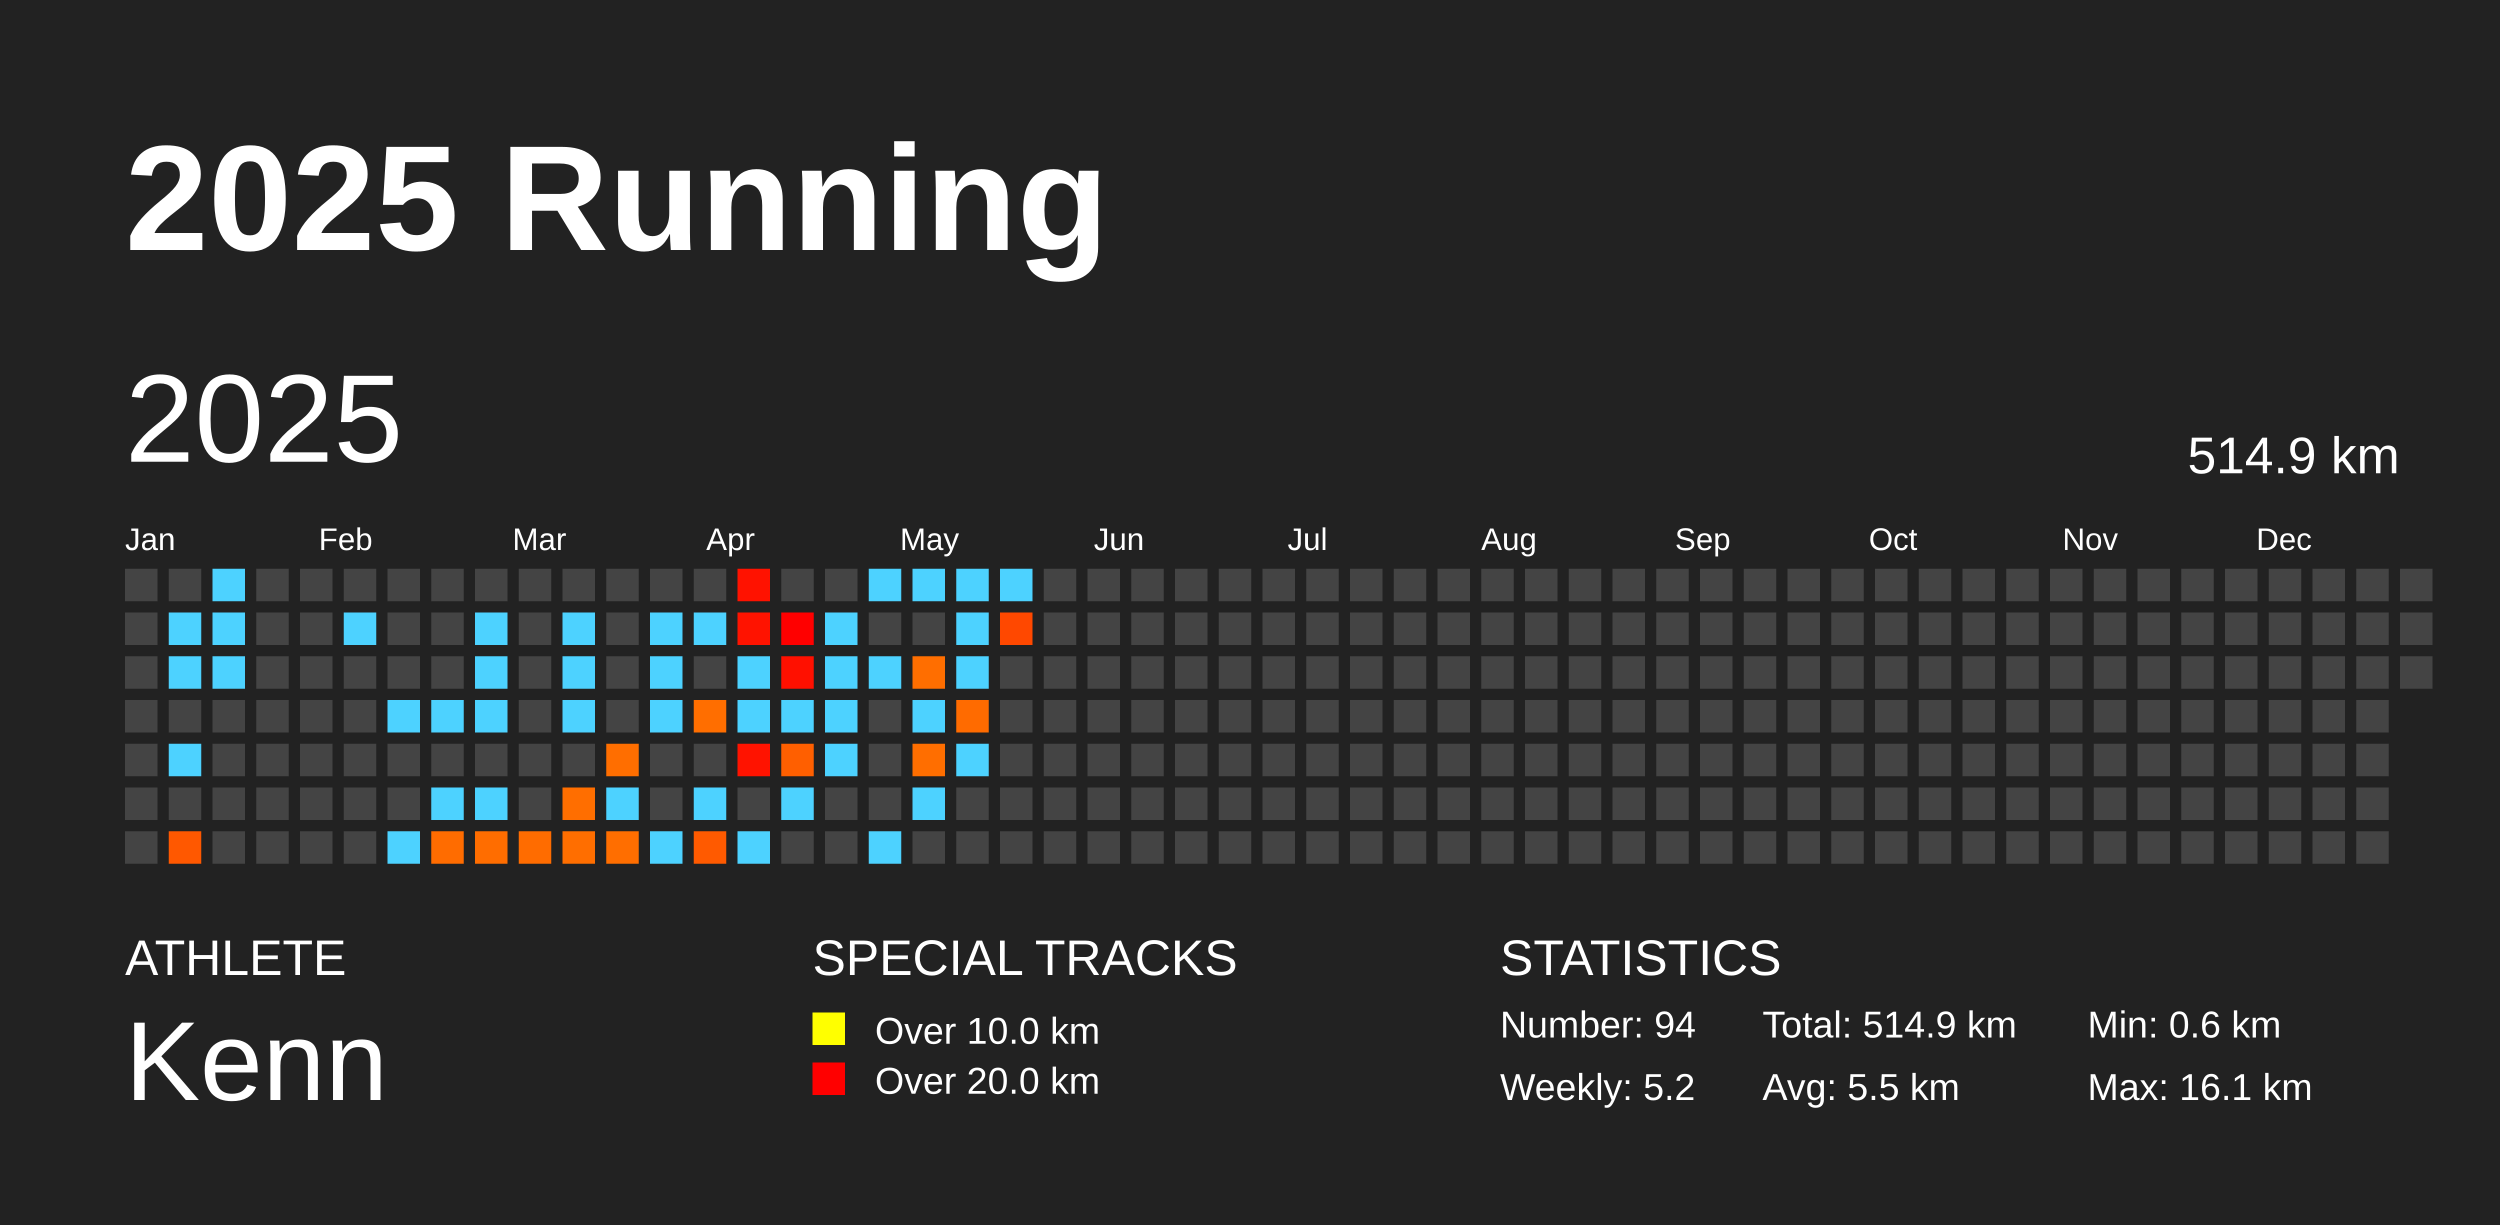
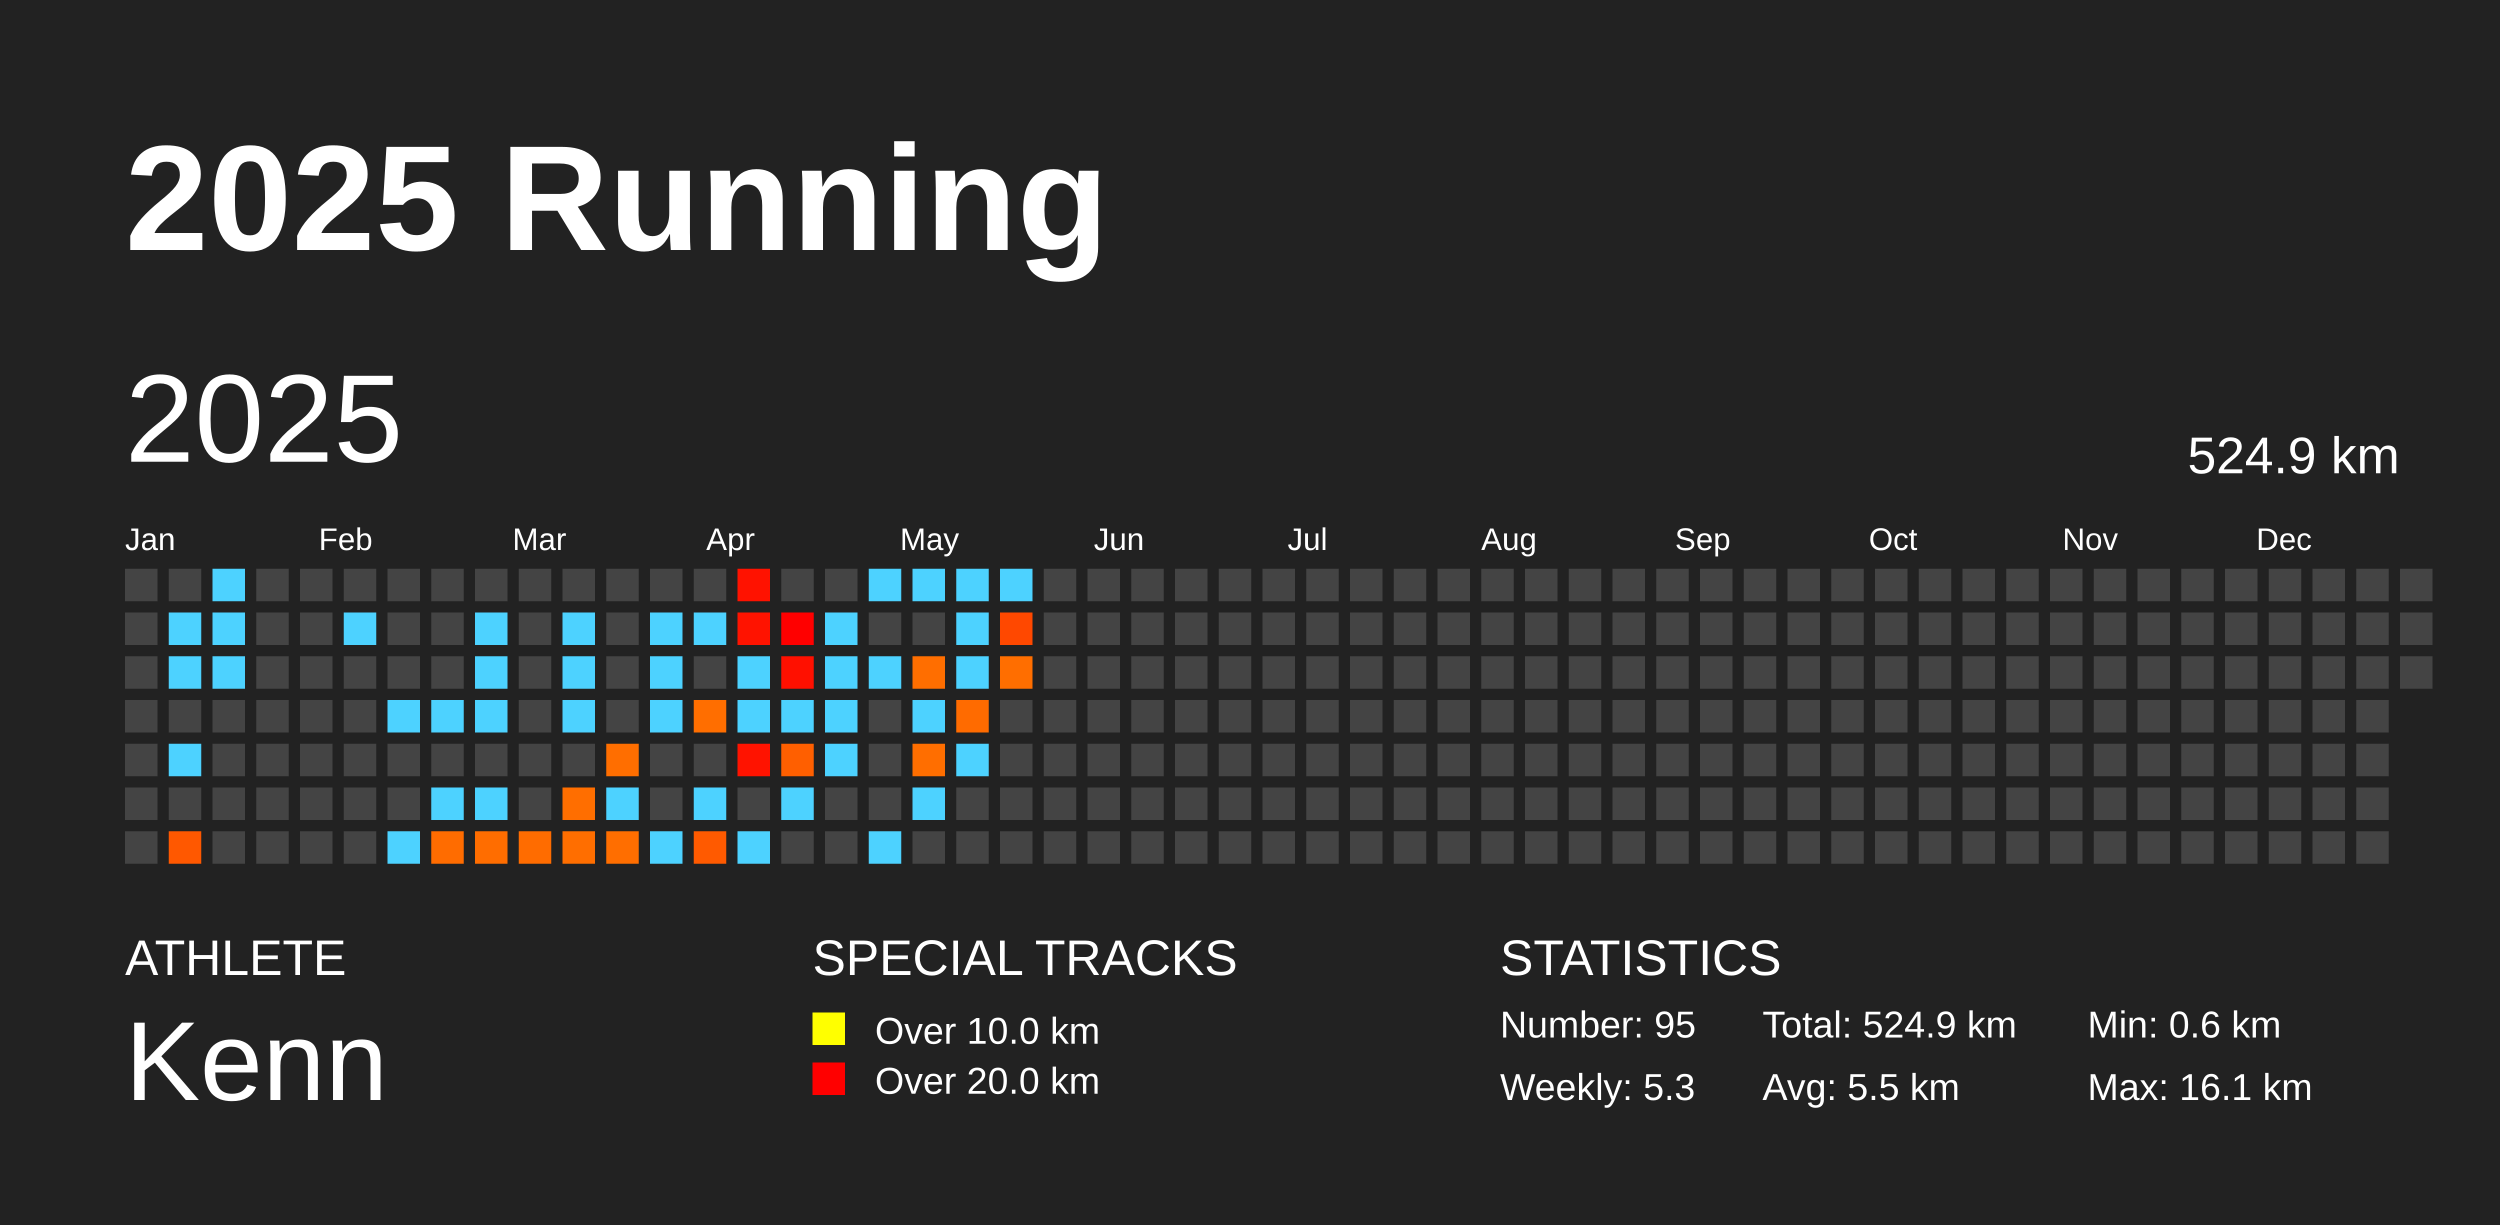
<svg xmlns="http://www.w3.org/2000/svg" baseProfile="full" height="98mm" version="1.1" viewBox="0,0,200,98" width="200mm">
  <defs />
  <rect fill="#222222" height="98" width="200" x="0" y="0" />
  <text fill="#FFFFFF" style="font-size:12px; font-family:Arial; font-weight:bold;" x="10" y="20">2025 Running</text>
  <text fill="#FFFFFF" style="font-size:4px; font-family:Arial" x="10" y="78">ATHLETE</text>
  <text fill="#FFFFFF" style="font-size:9px; font-family:Arial" x="10" y="88">Kenn</text>
  <text fill="#FFFFFF" style="font-size:4px; font-family:Arial" x="65" y="78">SPECIAL TRACKS</text>
  <rect fill="yellow" height="2.6" width="2.6" x="65" y="81" />
  <text fill="#FFFFFF" style="font-size:3px; font-family:Arial" x="70" y="83.5">Over 10.0 km</text>
  <rect fill="red" height="2.6" width="2.6" x="65" y="85" />
  <text fill="#FFFFFF" style="font-size:3px; font-family:Arial" x="70" y="87.5">Over 20.0 km</text>
  <text fill="#FFFFFF" style="font-size:4px; font-family:Arial" x="120" y="78">STATISTICS</text>
-   <text fill="#FFFFFF" style="font-size:3px; font-family:Arial" x="120" y="83">Number: 94</text>
-   <text fill="#FFFFFF" style="font-size:3px; font-family:Arial" x="120" y="88">Weekly: 5.2</text>
-   <text fill="#FFFFFF" style="font-size:3px; font-family:Arial" x="141" y="83">Total: 514.9 km</text>
+   <text fill="#FFFFFF" style="font-size:3px; font-family:Arial" x="120" y="83">Number: 95</text>
+   <text fill="#FFFFFF" style="font-size:3px; font-family:Arial" x="120" y="88">Weekly: 5.3</text>
+   <text fill="#FFFFFF" style="font-size:3px; font-family:Arial" x="141" y="83">Total: 524.9 km</text>
  <text fill="#FFFFFF" style="font-size:3px; font-family:Arial" x="141" y="88">Avg: 5.5 km</text>
  <text fill="#FFFFFF" style="font-size:3px; font-family:Arial" x="167" y="83">Min: 0.6 km</text>
  <text fill="#FFFFFF" style="font-size:3px; font-family:Arial" x="167" y="88">Max: 16.1 km</text>
  <text dominant-baseline="hanging" fill="#FFFFFF" style="font-size:10.0px; font-family:Arial;" x="10" y="30">2025</text>
-   <text dominant-baseline="hanging" fill="#FFFFFF" style="font-size:4.125px; font-family:Arial;" x="175" y="35">514.9 km</text>
+   <text dominant-baseline="hanging" fill="#FFFFFF" style="font-size:4.125px; font-family:Arial;" x="175" y="35">524.9 km</text>
  <text fill="#FFFFFF" style="font-size:2.5px; font-family:Arial" x="10.0" y="44">Jan</text>
  <text fill="#FFFFFF" style="font-size:2.5px; font-family:Arial" x="25.5" y="44">Feb</text>
  <text fill="#FFFFFF" style="font-size:2.5px; font-family:Arial" x="41.0" y="44">Mar</text>
  <text fill="#FFFFFF" style="font-size:2.5px; font-family:Arial" x="56.5" y="44">Apr</text>
  <text fill="#FFFFFF" style="font-size:2.5px; font-family:Arial" x="72.0" y="44">May</text>
  <text fill="#FFFFFF" style="font-size:2.5px; font-family:Arial" x="87.5" y="44">Jun</text>
  <text fill="#FFFFFF" style="font-size:2.5px; font-family:Arial" x="103.0" y="44">Jul</text>
  <text fill="#FFFFFF" style="font-size:2.5px; font-family:Arial" x="118.5" y="44">Aug</text>
  <text fill="#FFFFFF" style="font-size:2.5px; font-family:Arial" x="134.0" y="44">Sep</text>
  <text fill="#FFFFFF" style="font-size:2.5px; font-family:Arial" x="149.5" y="44">Oct</text>
  <text fill="#FFFFFF" style="font-size:2.5px; font-family:Arial" x="165.0" y="44">Nov</text>
  <text fill="#FFFFFF" style="font-size:2.5px; font-family:Arial" x="180.5" y="44">Dec</text>
  <rect fill="#444444" height="2.6" width="2.6" x="10.0" y="45.5" />
  <rect fill="#444444" height="2.6" width="2.6" x="10.0" y="49.0" />
  <rect fill="#444444" height="2.6" width="2.6" x="10.0" y="52.5" />
  <rect fill="#444444" height="2.6" width="2.6" x="10.0" y="56.0" />
  <rect fill="#444444" height="2.6" width="2.6" x="10.0" y="59.5" />
  <rect fill="#444444" height="2.6" width="2.6" x="10.0" y="63.0" />
  <rect fill="#444444" height="2.6" width="2.6" x="10.0" y="66.5" />
  <rect fill="#444444" height="2.6" width="2.6" x="13.5" y="45.5" />
  <rect fill="#4dd2ff" height="2.6" width="2.6" x="13.5" y="49.0" />
  <rect fill="#4dd2ff" height="2.6" width="2.6" x="13.5" y="52.5" />
  <rect fill="#444444" height="2.6" width="2.6" x="13.5" y="56.0" />
  <rect fill="#4dd2ff" height="2.6" width="2.6" x="13.5" y="59.5" />
  <rect fill="#444444" height="2.6" width="2.6" x="13.5" y="63.0" />
  <rect fill="#ff5800" height="2.6" width="2.6" x="13.5" y="66.5" />
  <rect fill="#4dd2ff" height="2.6" width="2.6" x="17.0" y="45.5" />
  <rect fill="#4dd2ff" height="2.6" width="2.6" x="17.0" y="49.0" />
  <rect fill="#4dd2ff" height="2.6" width="2.6" x="17.0" y="52.5" />
  <rect fill="#444444" height="2.6" width="2.6" x="17.0" y="56.0" />
  <rect fill="#444444" height="2.6" width="2.6" x="17.0" y="59.5" />
  <rect fill="#444444" height="2.6" width="2.6" x="17.0" y="63.0" />
  <rect fill="#444444" height="2.6" width="2.6" x="17.0" y="66.5" />
  <rect fill="#444444" height="2.6" width="2.6" x="20.5" y="45.5" />
  <rect fill="#444444" height="2.6" width="2.6" x="20.5" y="49.0" />
  <rect fill="#444444" height="2.6" width="2.6" x="20.5" y="52.5" />
  <rect fill="#444444" height="2.6" width="2.6" x="20.5" y="56.0" />
  <rect fill="#444444" height="2.6" width="2.6" x="20.5" y="59.5" />
  <rect fill="#444444" height="2.6" width="2.6" x="20.5" y="63.0" />
  <rect fill="#444444" height="2.6" width="2.6" x="20.5" y="66.5" />
  <rect fill="#444444" height="2.6" width="2.6" x="24.0" y="45.5" />
  <rect fill="#444444" height="2.6" width="2.6" x="24.0" y="49.0" />
  <rect fill="#444444" height="2.6" width="2.6" x="24.0" y="52.5" />
  <rect fill="#444444" height="2.6" width="2.6" x="24.0" y="56.0" />
  <rect fill="#444444" height="2.6" width="2.6" x="24.0" y="59.5" />
  <rect fill="#444444" height="2.6" width="2.6" x="24.0" y="63.0" />
  <rect fill="#444444" height="2.6" width="2.6" x="24.0" y="66.5" />
  <rect fill="#444444" height="2.6" width="2.6" x="27.5" y="45.5" />
  <rect fill="#4dd2ff" height="2.6" width="2.6" x="27.5" y="49.0" />
  <rect fill="#444444" height="2.6" width="2.6" x="27.5" y="52.5" />
  <rect fill="#444444" height="2.6" width="2.6" x="27.5" y="56.0" />
  <rect fill="#444444" height="2.6" width="2.6" x="27.5" y="59.5" />
  <rect fill="#444444" height="2.6" width="2.6" x="27.5" y="63.0" />
  <rect fill="#444444" height="2.6" width="2.6" x="27.5" y="66.5" />
  <rect fill="#444444" height="2.6" width="2.6" x="31.0" y="45.5" />
  <rect fill="#444444" height="2.6" width="2.6" x="31.0" y="49.0" />
  <rect fill="#444444" height="2.6" width="2.6" x="31.0" y="52.5" />
  <rect fill="#4dd2ff" height="2.6" width="2.6" x="31.0" y="56.0" />
  <rect fill="#444444" height="2.6" width="2.6" x="31.0" y="59.5" />
  <rect fill="#444444" height="2.6" width="2.6" x="31.0" y="63.0" />
  <rect fill="#4dd2ff" height="2.6" width="2.6" x="31.0" y="66.5" />
  <rect fill="#444444" height="2.6" width="2.6" x="34.5" y="45.5" />
  <rect fill="#444444" height="2.6" width="2.6" x="34.5" y="49.0" />
  <rect fill="#444444" height="2.6" width="2.6" x="34.5" y="52.5" />
  <rect fill="#4dd2ff" height="2.6" width="2.6" x="34.5" y="56.0" />
  <rect fill="#444444" height="2.6" width="2.6" x="34.5" y="59.5" />
  <rect fill="#4dd2ff" height="2.6" width="2.6" x="34.5" y="63.0" />
  <rect fill="#ff6c00" height="2.6" width="2.6" x="34.5" y="66.5" />
  <rect fill="#444444" height="2.6" width="2.6" x="38.0" y="45.5" />
  <rect fill="#4dd2ff" height="2.6" width="2.6" x="38.0" y="49.0" />
  <rect fill="#4dd2ff" height="2.6" width="2.6" x="38.0" y="52.5" />
  <rect fill="#4dd2ff" height="2.6" width="2.6" x="38.0" y="56.0" />
  <rect fill="#444444" height="2.6" width="2.6" x="38.0" y="59.5" />
  <rect fill="#4dd2ff" height="2.6" width="2.6" x="38.0" y="63.0" />
  <rect fill="#ff6d00" height="2.6" width="2.6" x="38.0" y="66.5" />
  <rect fill="#444444" height="2.6" width="2.6" x="41.5" y="45.5" />
  <rect fill="#444444" height="2.6" width="2.6" x="41.5" y="49.0" />
  <rect fill="#444444" height="2.6" width="2.6" x="41.5" y="52.5" />
  <rect fill="#444444" height="2.6" width="2.6" x="41.5" y="56.0" />
  <rect fill="#444444" height="2.6" width="2.6" x="41.5" y="59.5" />
  <rect fill="#444444" height="2.6" width="2.6" x="41.5" y="63.0" />
  <rect fill="#ff6c00" height="2.6" width="2.6" x="41.5" y="66.5" />
  <rect fill="#444444" height="2.6" width="2.6" x="45.0" y="45.5" />
  <rect fill="#4dd2ff" height="2.6" width="2.6" x="45.0" y="49.0" />
  <rect fill="#4dd2ff" height="2.6" width="2.6" x="45.0" y="52.5" />
  <rect fill="#4dd2ff" height="2.6" width="2.6" x="45.0" y="56.0" />
  <rect fill="#444444" height="2.6" width="2.6" x="45.0" y="59.5" />
  <rect fill="#ff6e00" height="2.6" width="2.6" x="45.0" y="63.0" />
  <rect fill="#ff6e00" height="2.6" width="2.6" x="45.0" y="66.5" />
  <rect fill="#444444" height="2.6" width="2.6" x="48.5" y="45.5" />
  <rect fill="#444444" height="2.6" width="2.6" x="48.5" y="49.0" />
  <rect fill="#444444" height="2.6" width="2.6" x="48.5" y="52.5" />
  <rect fill="#444444" height="2.6" width="2.6" x="48.5" y="56.0" />
  <rect fill="#ff6e00" height="2.6" width="2.6" x="48.5" y="59.5" />
  <rect fill="#4dd2ff" height="2.6" width="2.6" x="48.5" y="63.0" />
  <rect fill="#ff6e00" height="2.6" width="2.6" x="48.5" y="66.5" />
  <rect fill="#444444" height="2.6" width="2.6" x="52.0" y="45.5" />
  <rect fill="#4dd2ff" height="2.6" width="2.6" x="52.0" y="49.0" />
  <rect fill="#4dd2ff" height="2.6" width="2.6" x="52.0" y="52.5" />
  <rect fill="#4dd2ff" height="2.6" width="2.6" x="52.0" y="56.0" />
  <rect fill="#444444" height="2.6" width="2.6" x="52.0" y="59.5" />
  <rect fill="#444444" height="2.6" width="2.6" x="52.0" y="63.0" />
  <rect fill="#4dd2ff" height="2.6" width="2.6" x="52.0" y="66.5" />
  <rect fill="#444444" height="2.6" width="2.6" x="55.5" y="45.5" />
  <rect fill="#4dd2ff" height="2.6" width="2.6" x="55.5" y="49.0" />
  <rect fill="#444444" height="2.6" width="2.6" x="55.5" y="52.5" />
  <rect fill="#ff6e00" height="2.6" width="2.6" x="55.5" y="56.0" />
  <rect fill="#444444" height="2.6" width="2.6" x="55.5" y="59.5" />
  <rect fill="#4dd2ff" height="2.6" width="2.6" x="55.5" y="63.0" />
  <rect fill="#ff5a00" height="2.6" width="2.6" x="55.5" y="66.5" />
  <rect fill="#ff1200" height="2.6" width="2.6" x="59.0" y="45.5" />
  <rect fill="#ff1300" height="2.6" width="2.6" x="59.0" y="49.0" />
  <rect fill="#4dd2ff" height="2.6" width="2.6" x="59.0" y="52.5" />
  <rect fill="#4dd2ff" height="2.6" width="2.6" x="59.0" y="56.0" />
  <rect fill="#ff1300" height="2.6" width="2.6" x="59.0" y="59.5" />
  <rect fill="#444444" height="2.6" width="2.6" x="59.0" y="63.0" />
  <rect fill="#4dd2ff" height="2.6" width="2.6" x="59.0" y="66.5" />
  <rect fill="#444444" height="2.6" width="2.6" x="62.5" y="45.5" />
  <rect fill="#ff0000" height="2.6" width="2.6" x="62.5" y="49.0" />
  <rect fill="#ff1000" height="2.6" width="2.6" x="62.5" y="52.5" />
  <rect fill="#4dd2ff" height="2.6" width="2.6" x="62.5" y="56.0" />
  <rect fill="#ff5f00" height="2.6" width="2.6" x="62.5" y="59.5" />
  <rect fill="#4dd2ff" height="2.6" width="2.6" x="62.5" y="63.0" />
  <rect fill="#444444" height="2.6" width="2.6" x="62.5" y="66.5" />
  <rect fill="#444444" height="2.6" width="2.6" x="66.0" y="45.5" />
  <rect fill="#4dd2ff" height="2.6" width="2.6" x="66.0" y="49.0" />
  <rect fill="#4dd2ff" height="2.6" width="2.6" x="66.0" y="52.5" />
  <rect fill="#4dd2ff" height="2.6" width="2.6" x="66.0" y="56.0" />
  <rect fill="#4dd2ff" height="2.6" width="2.6" x="66.0" y="59.5" />
  <rect fill="#444444" height="2.6" width="2.6" x="66.0" y="63.0" />
  <rect fill="#444444" height="2.6" width="2.6" x="66.0" y="66.5" />
  <rect fill="#4dd2ff" height="2.6" width="2.6" x="69.5" y="45.5" />
  <rect fill="#444444" height="2.6" width="2.6" x="69.5" y="49.0" />
  <rect fill="#4dd2ff" height="2.6" width="2.6" x="69.5" y="52.5" />
  <rect fill="#444444" height="2.6" width="2.6" x="69.5" y="56.0" />
  <rect fill="#444444" height="2.6" width="2.6" x="69.5" y="59.5" />
  <rect fill="#444444" height="2.6" width="2.6" x="69.5" y="63.0" />
  <rect fill="#4dd2ff" height="2.6" width="2.6" x="69.5" y="66.5" />
  <rect fill="#4dd2ff" height="2.6" width="2.6" x="73.0" y="45.5" />
  <rect fill="#444444" height="2.6" width="2.6" x="73.0" y="49.0" />
  <rect fill="#ff6e00" height="2.6" width="2.6" x="73.0" y="52.5" />
  <rect fill="#4dd2ff" height="2.6" width="2.6" x="73.0" y="56.0" />
  <rect fill="#ff6e00" height="2.6" width="2.6" x="73.0" y="59.5" />
  <rect fill="#4dd2ff" height="2.6" width="2.6" x="73.0" y="63.0" />
  <rect fill="#444444" height="2.6" width="2.6" x="73.0" y="66.5" />
  <rect fill="#4dd2ff" height="2.6" width="2.6" x="76.5" y="45.5" />
  <rect fill="#4dd2ff" height="2.6" width="2.6" x="76.5" y="49.0" />
  <rect fill="#4dd2ff" height="2.6" width="2.6" x="76.5" y="52.5" />
  <rect fill="#ff6b00" height="2.6" width="2.6" x="76.5" y="56.0" />
  <rect fill="#4dd2ff" height="2.6" width="2.6" x="76.5" y="59.5" />
  <rect fill="#444444" height="2.6" width="2.6" x="76.5" y="63.0" />
  <rect fill="#444444" height="2.6" width="2.6" x="76.5" y="66.5" />
  <rect fill="#4dd2ff" height="2.6" width="2.6" x="80.0" y="45.5" />
  <rect fill="#ff4800" height="2.6" width="2.6" x="80.0" y="49.0" />
-   <rect fill="#444444" height="2.6" width="2.6" x="80.0" y="52.5" />
+   <rect fill="#ff6e00" height="2.6" width="2.6" x="80.0" y="52.5" />
  <rect fill="#444444" height="2.6" width="2.6" x="80.0" y="56.0" />
  <rect fill="#444444" height="2.6" width="2.6" x="80.0" y="59.5" />
  <rect fill="#444444" height="2.6" width="2.6" x="80.0" y="63.0" />
  <rect fill="#444444" height="2.6" width="2.6" x="80.0" y="66.5" />
  <rect fill="#444444" height="2.6" width="2.6" x="83.5" y="45.5" />
  <rect fill="#444444" height="2.6" width="2.6" x="83.5" y="49.0" />
  <rect fill="#444444" height="2.6" width="2.6" x="83.5" y="52.5" />
  <rect fill="#444444" height="2.6" width="2.6" x="83.5" y="56.0" />
  <rect fill="#444444" height="2.6" width="2.6" x="83.5" y="59.5" />
  <rect fill="#444444" height="2.6" width="2.6" x="83.5" y="63.0" />
  <rect fill="#444444" height="2.6" width="2.6" x="83.5" y="66.5" />
  <rect fill="#444444" height="2.6" width="2.6" x="87.0" y="45.5" />
  <rect fill="#444444" height="2.6" width="2.6" x="87.0" y="49.0" />
  <rect fill="#444444" height="2.6" width="2.6" x="87.0" y="52.5" />
  <rect fill="#444444" height="2.6" width="2.6" x="87.0" y="56.0" />
  <rect fill="#444444" height="2.6" width="2.6" x="87.0" y="59.5" />
  <rect fill="#444444" height="2.6" width="2.6" x="87.0" y="63.0" />
  <rect fill="#444444" height="2.6" width="2.6" x="87.0" y="66.5" />
  <rect fill="#444444" height="2.6" width="2.6" x="90.5" y="45.5" />
  <rect fill="#444444" height="2.6" width="2.6" x="90.5" y="49.0" />
  <rect fill="#444444" height="2.6" width="2.6" x="90.5" y="52.5" />
  <rect fill="#444444" height="2.6" width="2.6" x="90.5" y="56.0" />
  <rect fill="#444444" height="2.6" width="2.6" x="90.5" y="59.5" />
  <rect fill="#444444" height="2.6" width="2.6" x="90.5" y="63.0" />
  <rect fill="#444444" height="2.6" width="2.6" x="90.5" y="66.5" />
  <rect fill="#444444" height="2.6" width="2.6" x="94.0" y="45.5" />
  <rect fill="#444444" height="2.6" width="2.6" x="94.0" y="49.0" />
  <rect fill="#444444" height="2.6" width="2.6" x="94.0" y="52.5" />
  <rect fill="#444444" height="2.6" width="2.6" x="94.0" y="56.0" />
  <rect fill="#444444" height="2.6" width="2.6" x="94.0" y="59.5" />
  <rect fill="#444444" height="2.6" width="2.6" x="94.0" y="63.0" />
  <rect fill="#444444" height="2.6" width="2.6" x="94.0" y="66.5" />
  <rect fill="#444444" height="2.6" width="2.6" x="97.5" y="45.5" />
  <rect fill="#444444" height="2.6" width="2.6" x="97.5" y="49.0" />
  <rect fill="#444444" height="2.6" width="2.6" x="97.5" y="52.5" />
  <rect fill="#444444" height="2.6" width="2.6" x="97.5" y="56.0" />
  <rect fill="#444444" height="2.6" width="2.6" x="97.5" y="59.5" />
  <rect fill="#444444" height="2.6" width="2.6" x="97.5" y="63.0" />
  <rect fill="#444444" height="2.6" width="2.6" x="97.5" y="66.5" />
  <rect fill="#444444" height="2.6" width="2.6" x="101.0" y="45.5" />
  <rect fill="#444444" height="2.6" width="2.6" x="101.0" y="49.0" />
  <rect fill="#444444" height="2.6" width="2.6" x="101.0" y="52.5" />
  <rect fill="#444444" height="2.6" width="2.6" x="101.0" y="56.0" />
  <rect fill="#444444" height="2.6" width="2.6" x="101.0" y="59.5" />
  <rect fill="#444444" height="2.6" width="2.6" x="101.0" y="63.0" />
  <rect fill="#444444" height="2.6" width="2.6" x="101.0" y="66.5" />
  <rect fill="#444444" height="2.6" width="2.6" x="104.5" y="45.5" />
  <rect fill="#444444" height="2.6" width="2.6" x="104.5" y="49.0" />
  <rect fill="#444444" height="2.6" width="2.6" x="104.5" y="52.5" />
  <rect fill="#444444" height="2.6" width="2.6" x="104.5" y="56.0" />
  <rect fill="#444444" height="2.6" width="2.6" x="104.5" y="59.5" />
  <rect fill="#444444" height="2.6" width="2.6" x="104.5" y="63.0" />
  <rect fill="#444444" height="2.6" width="2.6" x="104.5" y="66.5" />
  <rect fill="#444444" height="2.6" width="2.6" x="108.0" y="45.5" />
  <rect fill="#444444" height="2.6" width="2.6" x="108.0" y="49.0" />
  <rect fill="#444444" height="2.6" width="2.6" x="108.0" y="52.5" />
  <rect fill="#444444" height="2.6" width="2.6" x="108.0" y="56.0" />
  <rect fill="#444444" height="2.6" width="2.6" x="108.0" y="59.5" />
  <rect fill="#444444" height="2.6" width="2.6" x="108.0" y="63.0" />
  <rect fill="#444444" height="2.6" width="2.6" x="108.0" y="66.5" />
  <rect fill="#444444" height="2.6" width="2.6" x="111.5" y="45.5" />
  <rect fill="#444444" height="2.6" width="2.6" x="111.5" y="49.0" />
  <rect fill="#444444" height="2.6" width="2.6" x="111.5" y="52.5" />
  <rect fill="#444444" height="2.6" width="2.6" x="111.5" y="56.0" />
  <rect fill="#444444" height="2.6" width="2.6" x="111.5" y="59.5" />
  <rect fill="#444444" height="2.6" width="2.6" x="111.5" y="63.0" />
  <rect fill="#444444" height="2.6" width="2.6" x="111.5" y="66.5" />
  <rect fill="#444444" height="2.6" width="2.6" x="115.0" y="45.5" />
  <rect fill="#444444" height="2.6" width="2.6" x="115.0" y="49.0" />
  <rect fill="#444444" height="2.6" width="2.6" x="115.0" y="52.5" />
  <rect fill="#444444" height="2.6" width="2.6" x="115.0" y="56.0" />
  <rect fill="#444444" height="2.6" width="2.6" x="115.0" y="59.5" />
  <rect fill="#444444" height="2.6" width="2.6" x="115.0" y="63.0" />
  <rect fill="#444444" height="2.6" width="2.6" x="115.0" y="66.5" />
  <rect fill="#444444" height="2.6" width="2.6" x="118.5" y="45.5" />
  <rect fill="#444444" height="2.6" width="2.6" x="118.5" y="49.0" />
  <rect fill="#444444" height="2.6" width="2.6" x="118.5" y="52.5" />
  <rect fill="#444444" height="2.6" width="2.6" x="118.5" y="56.0" />
  <rect fill="#444444" height="2.6" width="2.6" x="118.5" y="59.5" />
  <rect fill="#444444" height="2.6" width="2.6" x="118.5" y="63.0" />
  <rect fill="#444444" height="2.6" width="2.6" x="118.5" y="66.5" />
  <rect fill="#444444" height="2.6" width="2.6" x="122.0" y="45.5" />
  <rect fill="#444444" height="2.6" width="2.6" x="122.0" y="49.0" />
  <rect fill="#444444" height="2.6" width="2.6" x="122.0" y="52.5" />
  <rect fill="#444444" height="2.6" width="2.6" x="122.0" y="56.0" />
  <rect fill="#444444" height="2.6" width="2.6" x="122.0" y="59.5" />
  <rect fill="#444444" height="2.6" width="2.6" x="122.0" y="63.0" />
  <rect fill="#444444" height="2.6" width="2.6" x="122.0" y="66.5" />
  <rect fill="#444444" height="2.6" width="2.6" x="125.5" y="45.5" />
  <rect fill="#444444" height="2.6" width="2.6" x="125.5" y="49.0" />
  <rect fill="#444444" height="2.6" width="2.6" x="125.5" y="52.5" />
  <rect fill="#444444" height="2.6" width="2.6" x="125.5" y="56.0" />
  <rect fill="#444444" height="2.6" width="2.6" x="125.5" y="59.5" />
  <rect fill="#444444" height="2.6" width="2.6" x="125.5" y="63.0" />
  <rect fill="#444444" height="2.6" width="2.6" x="125.5" y="66.5" />
  <rect fill="#444444" height="2.6" width="2.6" x="129.0" y="45.5" />
  <rect fill="#444444" height="2.6" width="2.6" x="129.0" y="49.0" />
  <rect fill="#444444" height="2.6" width="2.6" x="129.0" y="52.5" />
  <rect fill="#444444" height="2.6" width="2.6" x="129.0" y="56.0" />
  <rect fill="#444444" height="2.6" width="2.6" x="129.0" y="59.5" />
  <rect fill="#444444" height="2.6" width="2.6" x="129.0" y="63.0" />
  <rect fill="#444444" height="2.6" width="2.6" x="129.0" y="66.5" />
  <rect fill="#444444" height="2.6" width="2.6" x="132.5" y="45.5" />
  <rect fill="#444444" height="2.6" width="2.6" x="132.5" y="49.0" />
  <rect fill="#444444" height="2.6" width="2.6" x="132.5" y="52.5" />
  <rect fill="#444444" height="2.6" width="2.6" x="132.5" y="56.0" />
  <rect fill="#444444" height="2.6" width="2.6" x="132.5" y="59.5" />
  <rect fill="#444444" height="2.6" width="2.6" x="132.5" y="63.0" />
  <rect fill="#444444" height="2.6" width="2.6" x="132.5" y="66.5" />
  <rect fill="#444444" height="2.6" width="2.6" x="136.0" y="45.5" />
  <rect fill="#444444" height="2.6" width="2.6" x="136.0" y="49.0" />
  <rect fill="#444444" height="2.6" width="2.6" x="136.0" y="52.5" />
  <rect fill="#444444" height="2.6" width="2.6" x="136.0" y="56.0" />
  <rect fill="#444444" height="2.6" width="2.6" x="136.0" y="59.5" />
  <rect fill="#444444" height="2.6" width="2.6" x="136.0" y="63.0" />
  <rect fill="#444444" height="2.6" width="2.6" x="136.0" y="66.5" />
  <rect fill="#444444" height="2.6" width="2.6" x="139.5" y="45.5" />
  <rect fill="#444444" height="2.6" width="2.6" x="139.5" y="49.0" />
  <rect fill="#444444" height="2.6" width="2.6" x="139.5" y="52.5" />
  <rect fill="#444444" height="2.6" width="2.6" x="139.5" y="56.0" />
  <rect fill="#444444" height="2.6" width="2.6" x="139.5" y="59.5" />
  <rect fill="#444444" height="2.6" width="2.6" x="139.5" y="63.0" />
  <rect fill="#444444" height="2.6" width="2.6" x="139.5" y="66.5" />
  <rect fill="#444444" height="2.6" width="2.6" x="143.0" y="45.5" />
  <rect fill="#444444" height="2.6" width="2.6" x="143.0" y="49.0" />
  <rect fill="#444444" height="2.6" width="2.6" x="143.0" y="52.5" />
  <rect fill="#444444" height="2.6" width="2.6" x="143.0" y="56.0" />
  <rect fill="#444444" height="2.6" width="2.6" x="143.0" y="59.5" />
  <rect fill="#444444" height="2.6" width="2.6" x="143.0" y="63.0" />
  <rect fill="#444444" height="2.6" width="2.6" x="143.0" y="66.5" />
  <rect fill="#444444" height="2.6" width="2.6" x="146.5" y="45.5" />
  <rect fill="#444444" height="2.6" width="2.6" x="146.5" y="49.0" />
  <rect fill="#444444" height="2.6" width="2.6" x="146.5" y="52.5" />
  <rect fill="#444444" height="2.6" width="2.6" x="146.5" y="56.0" />
  <rect fill="#444444" height="2.6" width="2.6" x="146.5" y="59.5" />
  <rect fill="#444444" height="2.6" width="2.6" x="146.5" y="63.0" />
  <rect fill="#444444" height="2.6" width="2.6" x="146.5" y="66.5" />
  <rect fill="#444444" height="2.6" width="2.6" x="150.0" y="45.5" />
  <rect fill="#444444" height="2.6" width="2.6" x="150.0" y="49.0" />
  <rect fill="#444444" height="2.6" width="2.6" x="150.0" y="52.5" />
  <rect fill="#444444" height="2.6" width="2.6" x="150.0" y="56.0" />
  <rect fill="#444444" height="2.6" width="2.6" x="150.0" y="59.5" />
  <rect fill="#444444" height="2.6" width="2.6" x="150.0" y="63.0" />
  <rect fill="#444444" height="2.6" width="2.6" x="150.0" y="66.5" />
  <rect fill="#444444" height="2.6" width="2.6" x="153.5" y="45.5" />
  <rect fill="#444444" height="2.6" width="2.6" x="153.5" y="49.0" />
  <rect fill="#444444" height="2.6" width="2.6" x="153.5" y="52.5" />
  <rect fill="#444444" height="2.6" width="2.6" x="153.5" y="56.0" />
  <rect fill="#444444" height="2.6" width="2.6" x="153.5" y="59.5" />
  <rect fill="#444444" height="2.6" width="2.6" x="153.5" y="63.0" />
  <rect fill="#444444" height="2.6" width="2.6" x="153.5" y="66.5" />
  <rect fill="#444444" height="2.6" width="2.6" x="157.0" y="45.5" />
  <rect fill="#444444" height="2.6" width="2.6" x="157.0" y="49.0" />
  <rect fill="#444444" height="2.6" width="2.6" x="157.0" y="52.5" />
  <rect fill="#444444" height="2.6" width="2.6" x="157.0" y="56.0" />
  <rect fill="#444444" height="2.6" width="2.6" x="157.0" y="59.5" />
  <rect fill="#444444" height="2.6" width="2.6" x="157.0" y="63.0" />
  <rect fill="#444444" height="2.6" width="2.6" x="157.0" y="66.5" />
  <rect fill="#444444" height="2.6" width="2.6" x="160.5" y="45.5" />
  <rect fill="#444444" height="2.6" width="2.6" x="160.5" y="49.0" />
  <rect fill="#444444" height="2.6" width="2.6" x="160.5" y="52.5" />
  <rect fill="#444444" height="2.6" width="2.6" x="160.5" y="56.0" />
  <rect fill="#444444" height="2.6" width="2.6" x="160.5" y="59.5" />
  <rect fill="#444444" height="2.6" width="2.6" x="160.5" y="63.0" />
  <rect fill="#444444" height="2.6" width="2.6" x="160.5" y="66.5" />
  <rect fill="#444444" height="2.6" width="2.6" x="164.0" y="45.5" />
  <rect fill="#444444" height="2.6" width="2.6" x="164.0" y="49.0" />
  <rect fill="#444444" height="2.6" width="2.6" x="164.0" y="52.5" />
  <rect fill="#444444" height="2.6" width="2.6" x="164.0" y="56.0" />
  <rect fill="#444444" height="2.6" width="2.6" x="164.0" y="59.5" />
  <rect fill="#444444" height="2.6" width="2.6" x="164.0" y="63.0" />
  <rect fill="#444444" height="2.6" width="2.6" x="164.0" y="66.5" />
  <rect fill="#444444" height="2.6" width="2.6" x="167.5" y="45.5" />
  <rect fill="#444444" height="2.6" width="2.6" x="167.5" y="49.0" />
  <rect fill="#444444" height="2.6" width="2.6" x="167.5" y="52.5" />
  <rect fill="#444444" height="2.6" width="2.6" x="167.5" y="56.0" />
  <rect fill="#444444" height="2.6" width="2.6" x="167.5" y="59.5" />
  <rect fill="#444444" height="2.6" width="2.6" x="167.5" y="63.0" />
  <rect fill="#444444" height="2.6" width="2.6" x="167.5" y="66.5" />
  <rect fill="#444444" height="2.6" width="2.6" x="171.0" y="45.5" />
  <rect fill="#444444" height="2.6" width="2.6" x="171.0" y="49.0" />
  <rect fill="#444444" height="2.6" width="2.6" x="171.0" y="52.5" />
  <rect fill="#444444" height="2.6" width="2.6" x="171.0" y="56.0" />
  <rect fill="#444444" height="2.6" width="2.6" x="171.0" y="59.5" />
  <rect fill="#444444" height="2.6" width="2.6" x="171.0" y="63.0" />
  <rect fill="#444444" height="2.6" width="2.6" x="171.0" y="66.5" />
  <rect fill="#444444" height="2.6" width="2.6" x="174.5" y="45.5" />
  <rect fill="#444444" height="2.6" width="2.6" x="174.5" y="49.0" />
  <rect fill="#444444" height="2.6" width="2.6" x="174.5" y="52.5" />
  <rect fill="#444444" height="2.6" width="2.6" x="174.5" y="56.0" />
  <rect fill="#444444" height="2.6" width="2.6" x="174.5" y="59.5" />
  <rect fill="#444444" height="2.6" width="2.6" x="174.5" y="63.0" />
  <rect fill="#444444" height="2.6" width="2.6" x="174.5" y="66.5" />
  <rect fill="#444444" height="2.6" width="2.6" x="178.0" y="45.5" />
  <rect fill="#444444" height="2.6" width="2.6" x="178.0" y="49.0" />
  <rect fill="#444444" height="2.6" width="2.6" x="178.0" y="52.5" />
  <rect fill="#444444" height="2.6" width="2.6" x="178.0" y="56.0" />
  <rect fill="#444444" height="2.6" width="2.6" x="178.0" y="59.5" />
  <rect fill="#444444" height="2.6" width="2.6" x="178.0" y="63.0" />
  <rect fill="#444444" height="2.6" width="2.6" x="178.0" y="66.5" />
  <rect fill="#444444" height="2.6" width="2.6" x="181.5" y="45.5" />
  <rect fill="#444444" height="2.6" width="2.6" x="181.5" y="49.0" />
  <rect fill="#444444" height="2.6" width="2.6" x="181.5" y="52.5" />
  <rect fill="#444444" height="2.6" width="2.6" x="181.5" y="56.0" />
  <rect fill="#444444" height="2.6" width="2.6" x="181.5" y="59.5" />
  <rect fill="#444444" height="2.6" width="2.6" x="181.5" y="63.0" />
  <rect fill="#444444" height="2.6" width="2.6" x="181.5" y="66.5" />
  <rect fill="#444444" height="2.6" width="2.6" x="185.0" y="45.5" />
  <rect fill="#444444" height="2.6" width="2.6" x="185.0" y="49.0" />
  <rect fill="#444444" height="2.6" width="2.6" x="185.0" y="52.5" />
  <rect fill="#444444" height="2.6" width="2.6" x="185.0" y="56.0" />
  <rect fill="#444444" height="2.6" width="2.6" x="185.0" y="59.5" />
  <rect fill="#444444" height="2.6" width="2.6" x="185.0" y="63.0" />
  <rect fill="#444444" height="2.6" width="2.6" x="185.0" y="66.5" />
  <rect fill="#444444" height="2.6" width="2.6" x="188.5" y="45.5" />
  <rect fill="#444444" height="2.6" width="2.6" x="188.5" y="49.0" />
  <rect fill="#444444" height="2.6" width="2.6" x="188.5" y="52.5" />
  <rect fill="#444444" height="2.6" width="2.6" x="188.5" y="56.0" />
  <rect fill="#444444" height="2.6" width="2.6" x="188.5" y="59.5" />
  <rect fill="#444444" height="2.6" width="2.6" x="188.5" y="63.0" />
  <rect fill="#444444" height="2.6" width="2.6" x="188.5" y="66.5" />
  <rect fill="#444444" height="2.6" width="2.6" x="192.0" y="45.5" />
  <rect fill="#444444" height="2.6" width="2.6" x="192.0" y="49.0" />
  <rect fill="#444444" height="2.6" width="2.6" x="192.0" y="52.5" />
</svg>
